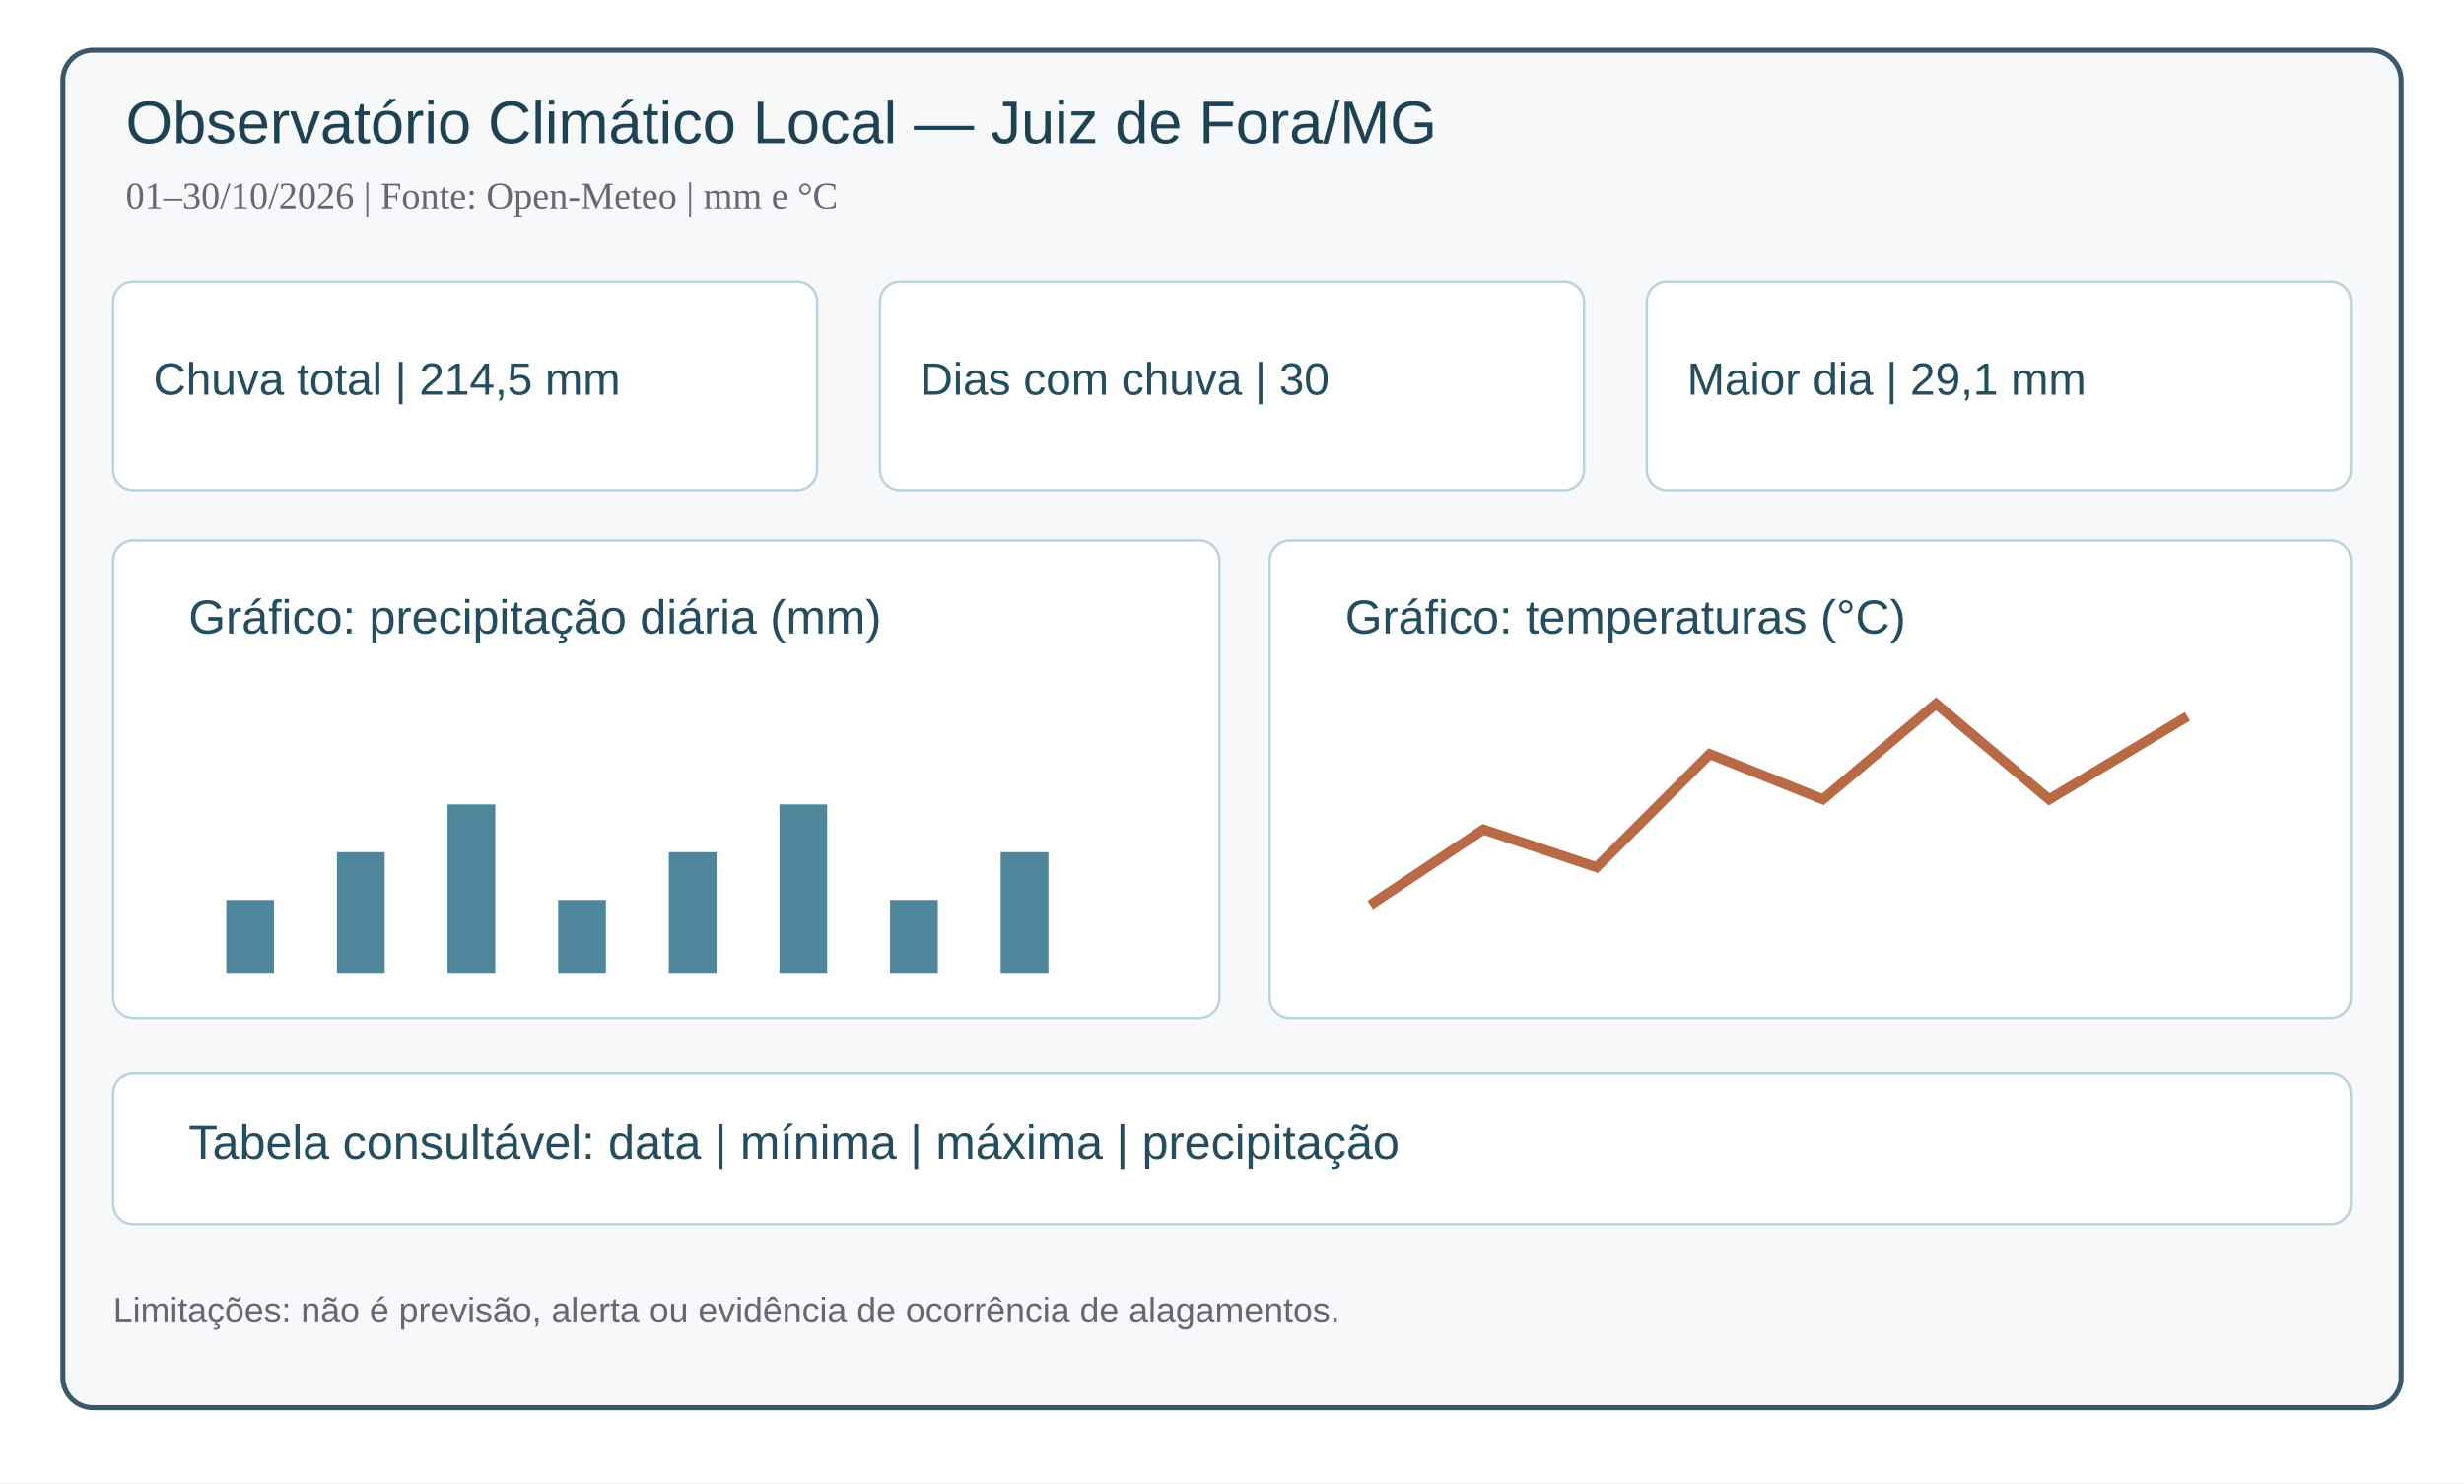
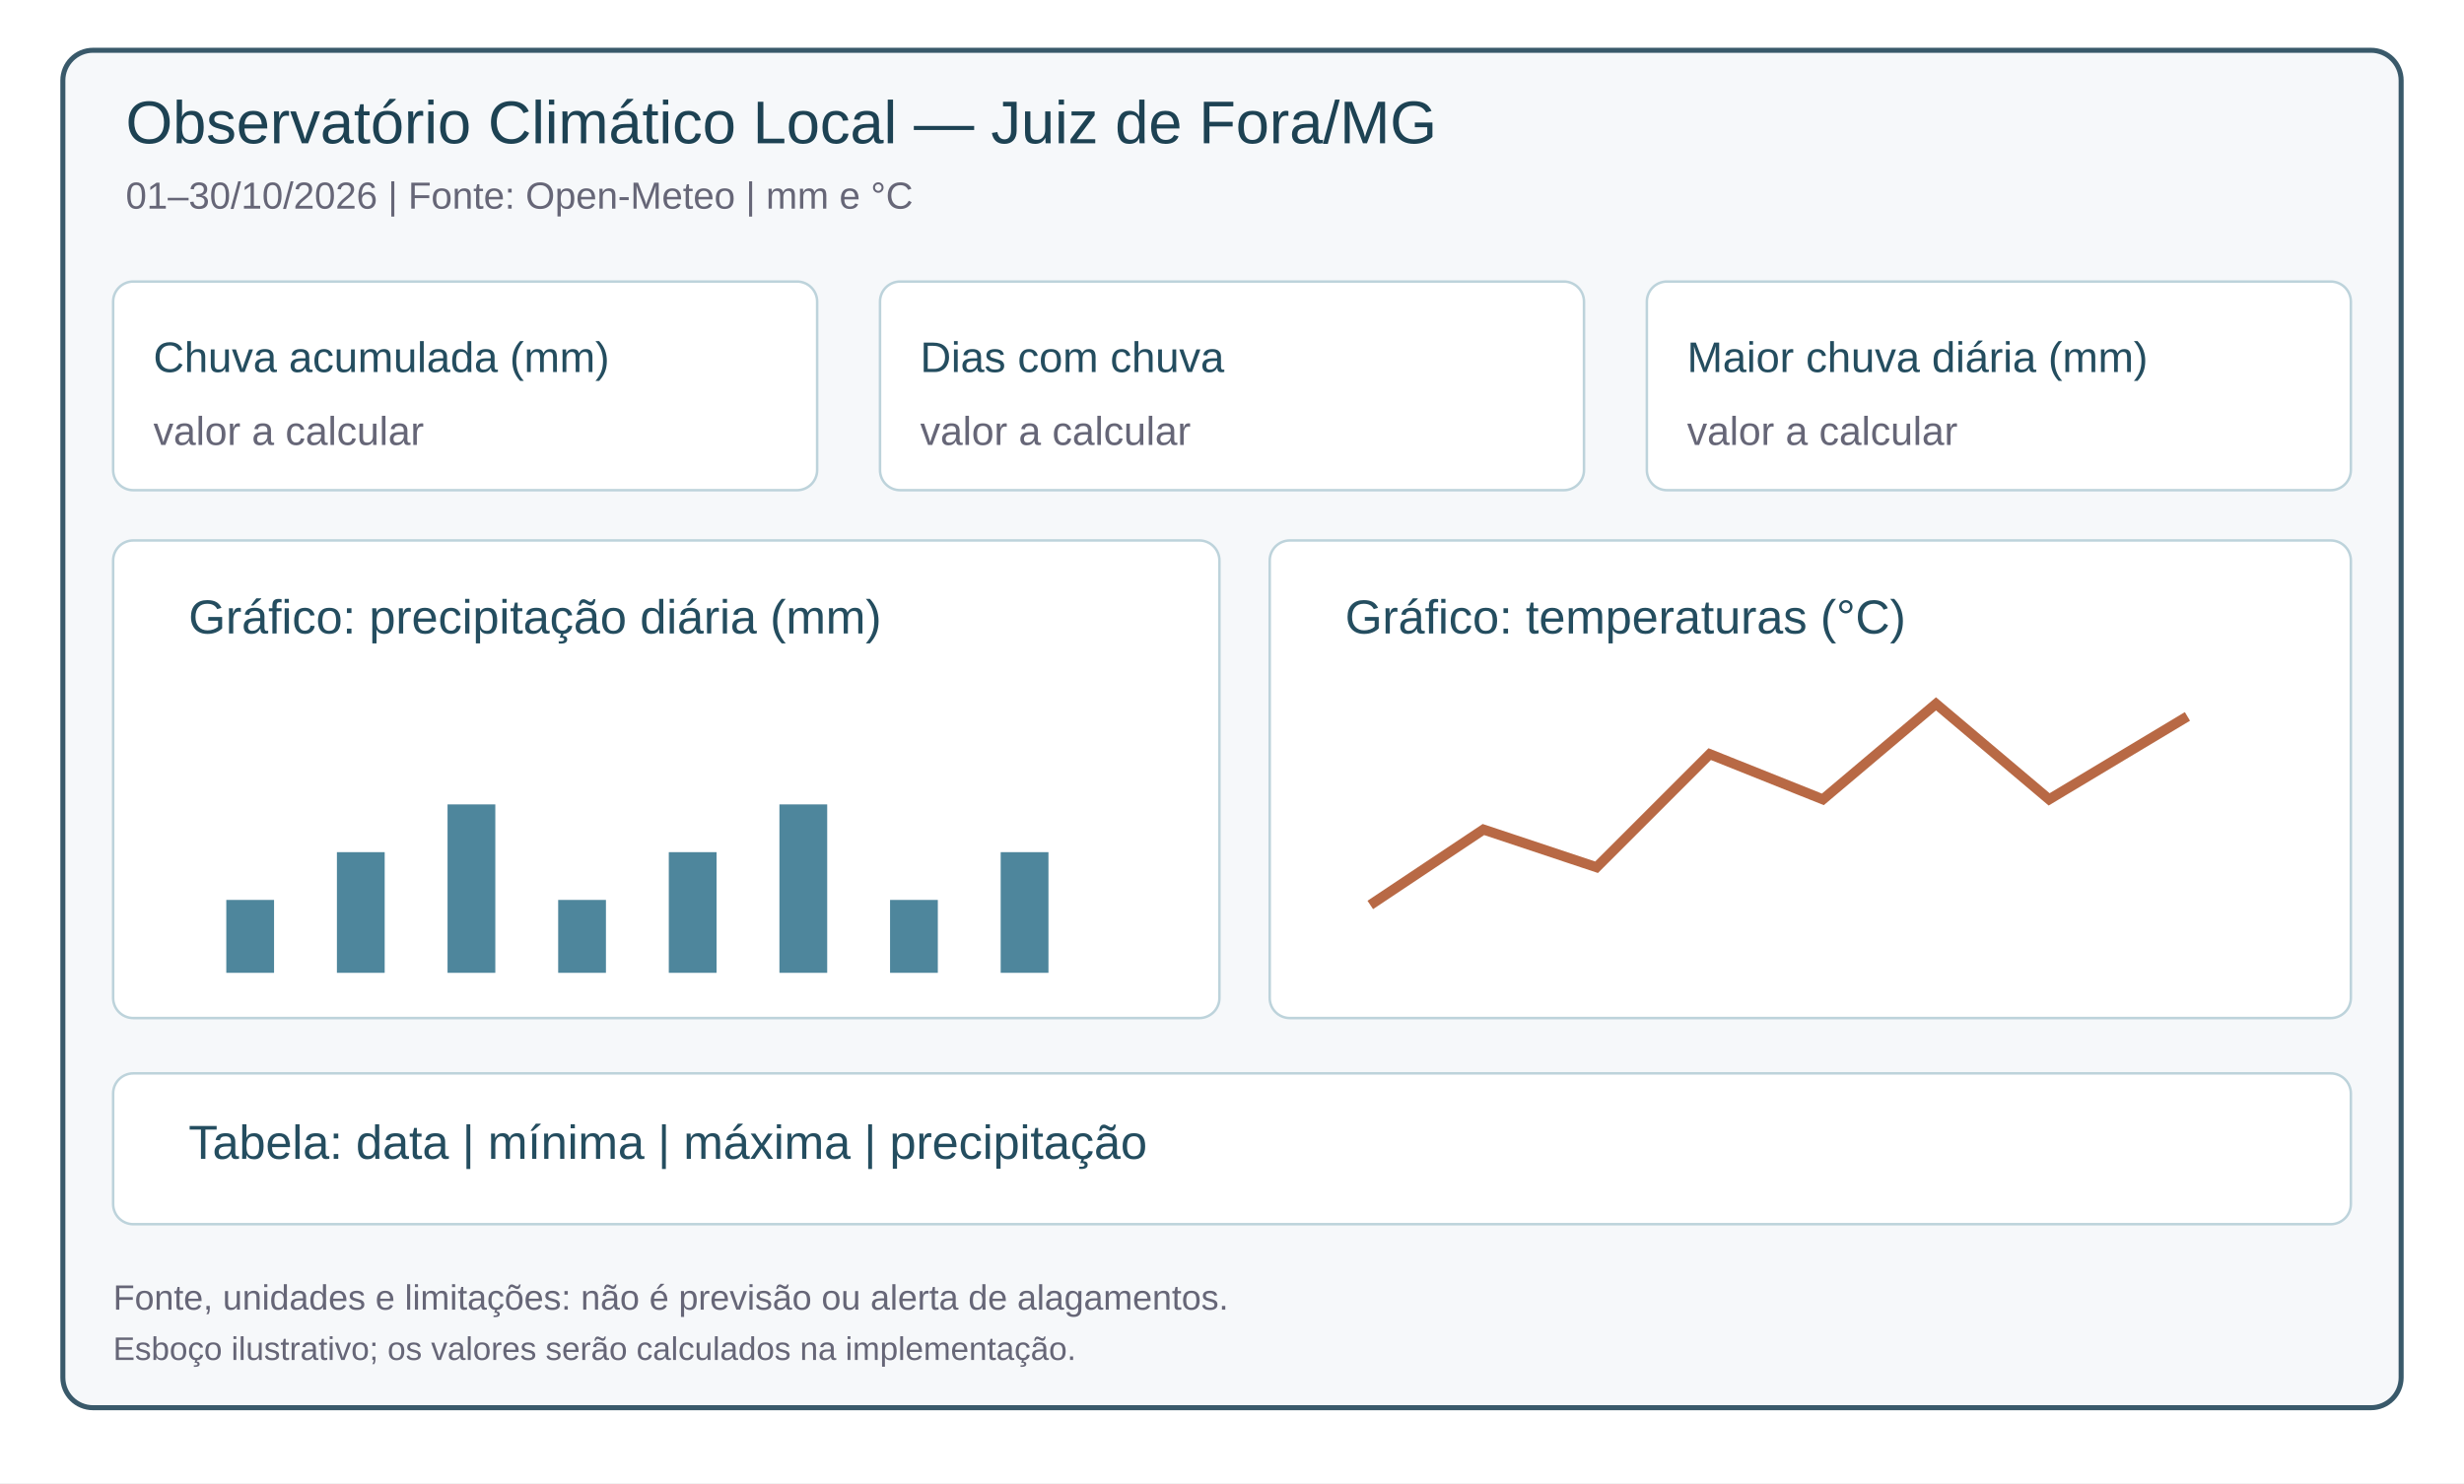
<svg xmlns="http://www.w3.org/2000/svg" width="980" height="590" viewBox="0 0 980 590">
  <rect width="100%" height="100%" fill="white" />
  <rect x="25" y="20" width="930" height="540" rx="12" fill="#f6f8fa" stroke="#39596a" stroke-width="2" />
  <text x="50" y="57" font-size="24" fill="#1d4253" font-family="Arial">Observatório Climático Local — Juiz de Fora/MG</text>
-   <text x="50" y="83" font-size="15" fill="#667">01–30/10/2026 | Fonte: Open-Meteo | mm e °C</text>
+   <text x="50" y="83" font-size="15" fill="#667" font-family="Arial">01–30/10/2026 | Fonte: Open-Meteo | mm e °C</text>
  <rect x="45" y="112" width="280" height="83" rx="8" fill="white" stroke="#bdd3db" />
-   <text x="61" y="157" font-size="18" fill="#244d5f" font-family="Arial">Chuva total | 214,5 mm</text>
+   <text x="61" y="148" font-size="17" fill="#244d5f" font-family="Arial">Chuva acumulada (mm)</text>
+   <text x="61" y="177" font-size="16" fill="#667" font-family="Arial">valor a calcular</text>
  <rect x="350" y="112" width="280" height="83" rx="8" fill="white" stroke="#bdd3db" />
-   <text x="366" y="157" font-size="18" fill="#244d5f" font-family="Arial">Dias com chuva | 30</text>
+   <text x="366" y="148" font-size="17" fill="#244d5f" font-family="Arial">Dias com chuva</text>
+   <text x="366" y="177" font-size="16" fill="#667" font-family="Arial">valor a calcular</text>
  <rect x="655" y="112" width="280" height="83" rx="8" fill="white" stroke="#bdd3db" />
-   <text x="671" y="157" font-size="18" fill="#244d5f" font-family="Arial">Maior dia | 29,1 mm</text>
+   <text x="671" y="148" font-size="17" fill="#244d5f" font-family="Arial">Maior chuva diária (mm)</text>
+   <text x="671" y="177" font-size="16" fill="#667" font-family="Arial">valor a calcular</text>
  <rect x="45" y="215" width="440" height="190" rx="8" fill="white" stroke="#bdd3db" />
  <rect x="505" y="215" width="430" height="190" rx="8" fill="white" stroke="#bdd3db" />
  <text x="75" y="252" font-family="Arial" font-size="19" fill="#244d5f">Gráfico: precipitação diária (mm)</text>
  <text x="535" y="252" font-family="Arial" font-size="19" fill="#244d5f">Gráfico: temperaturas (°C)</text>
  <rect x="90" y="358" width="19" height="29" fill="#4e869c" />
  <rect x="134" y="339" width="19" height="48" fill="#4e869c" />
  <rect x="178" y="320" width="19" height="67" fill="#4e869c" />
  <rect x="222" y="358" width="19" height="29" fill="#4e869c" />
  <rect x="266" y="339" width="19" height="48" fill="#4e869c" />
  <rect x="310" y="320" width="19" height="67" fill="#4e869c" />
  <rect x="354" y="358" width="19" height="29" fill="#4e869c" />
  <rect x="398" y="339" width="19" height="48" fill="#4e869c" />
  <polyline points="545,360 590,330 635,345 680,300 725,318 770,280 815,318 870,285" stroke="#b86945" stroke-width="4" fill="none" />
  <rect x="45" y="427" width="890" height="60" rx="8" fill="white" stroke="#bdd3db" />
-   <text x="75" y="461" font-size="19" fill="#244d5f" font-family="Arial">Tabela consultável: data | mínima | máxima | precipitação</text>
-   <text x="45" y="526" font-size="14" fill="#667" font-family="Arial">Limitações: não é previsão, alerta ou evidência de ocorrência de alagamentos.</text>
+   <text x="75" y="461" font-size="19" fill="#244d5f" font-family="Arial">Tabela: data | mínima | máxima | precipitação</text>
+   <text x="45" y="521" font-size="14" fill="#667" font-family="Arial">Fonte, unidades e limitações: não é previsão ou alerta de alagamentos.</text>
+   <text x="45" y="541" font-size="13" fill="#667" font-family="Arial">Esboço ilustrativo; os valores serão calculados na implementação.</text>
</svg>
